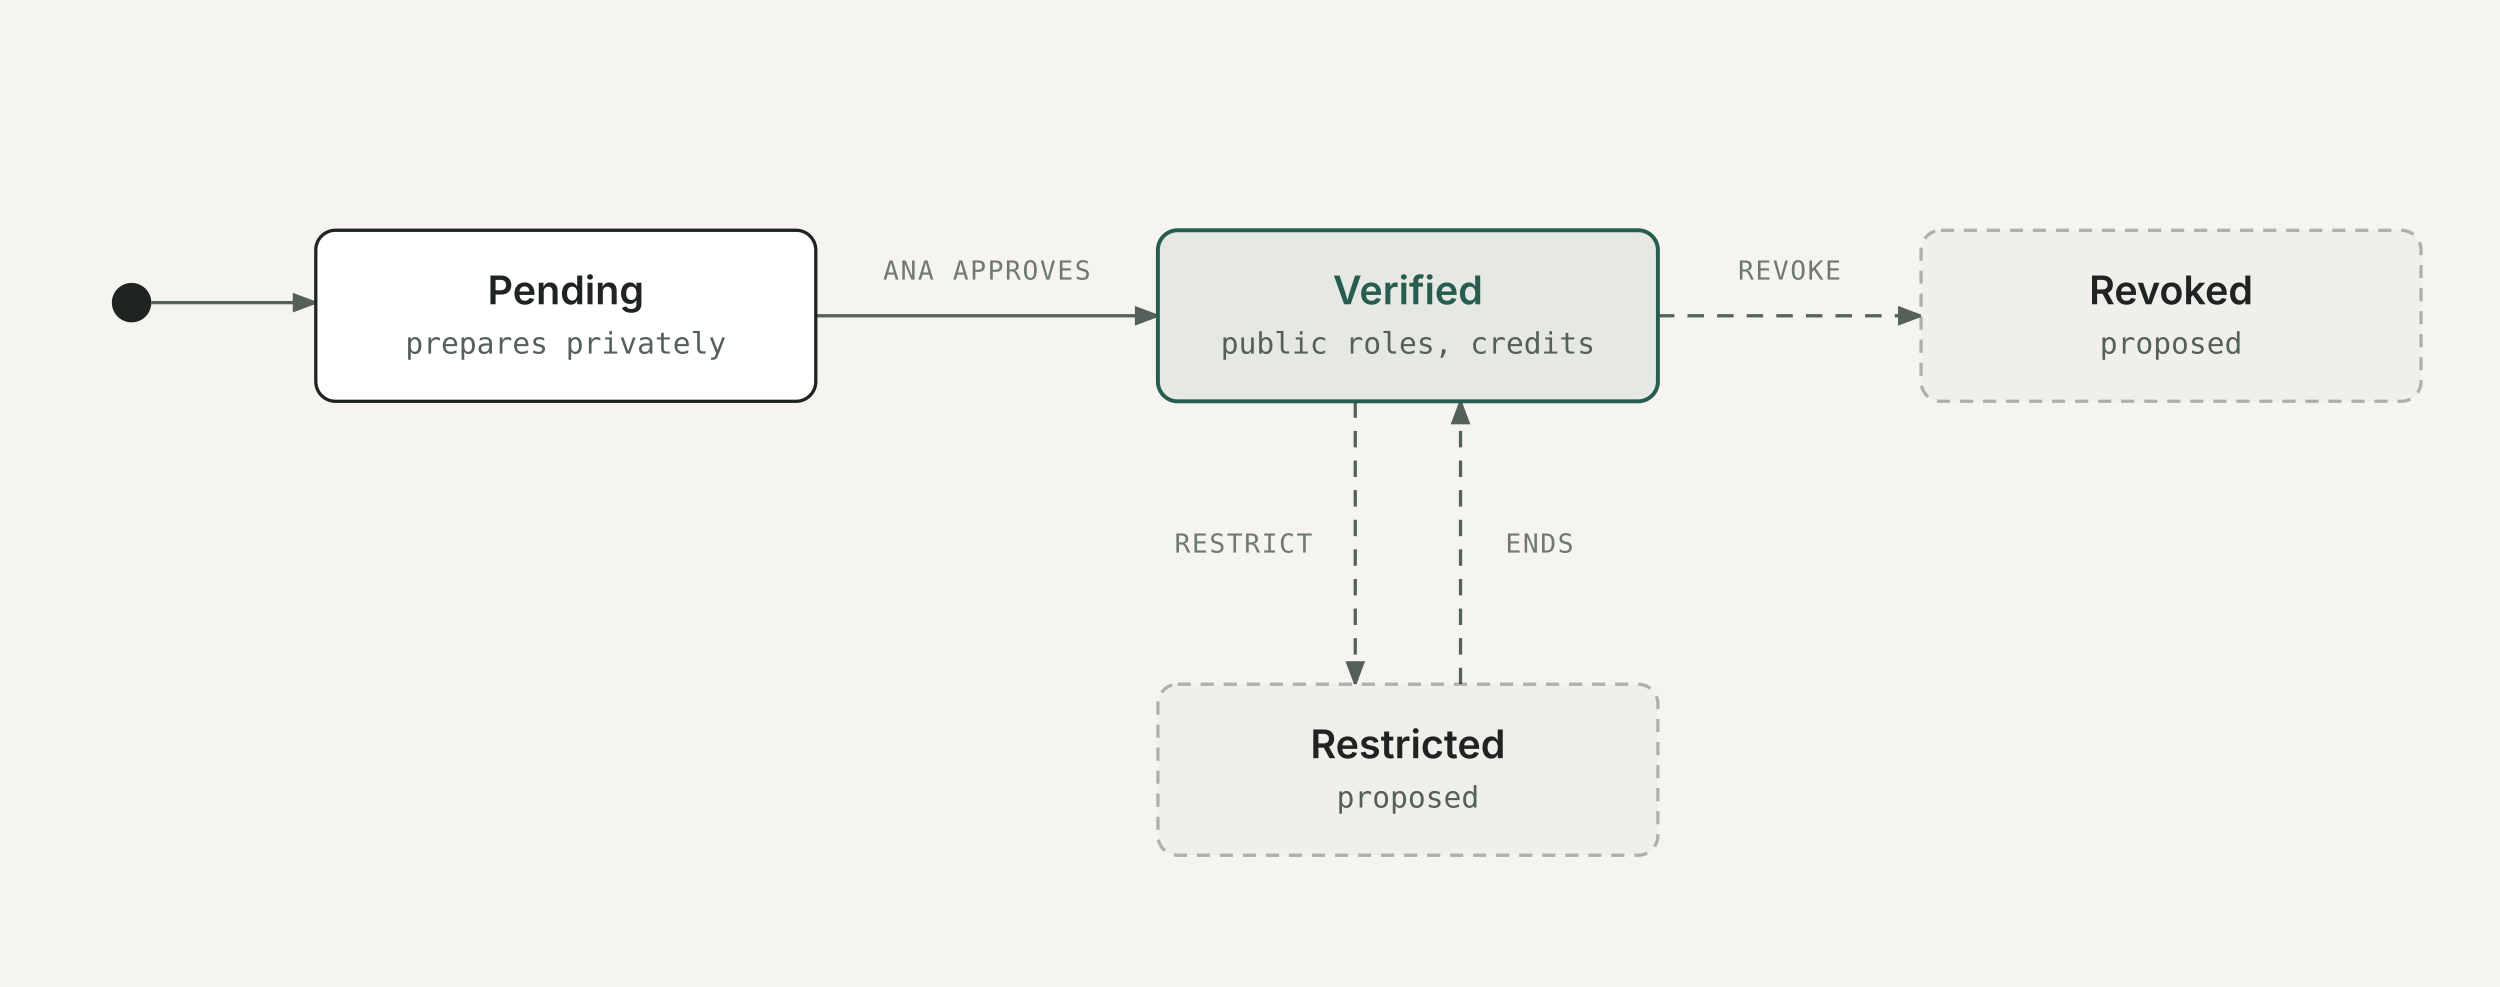
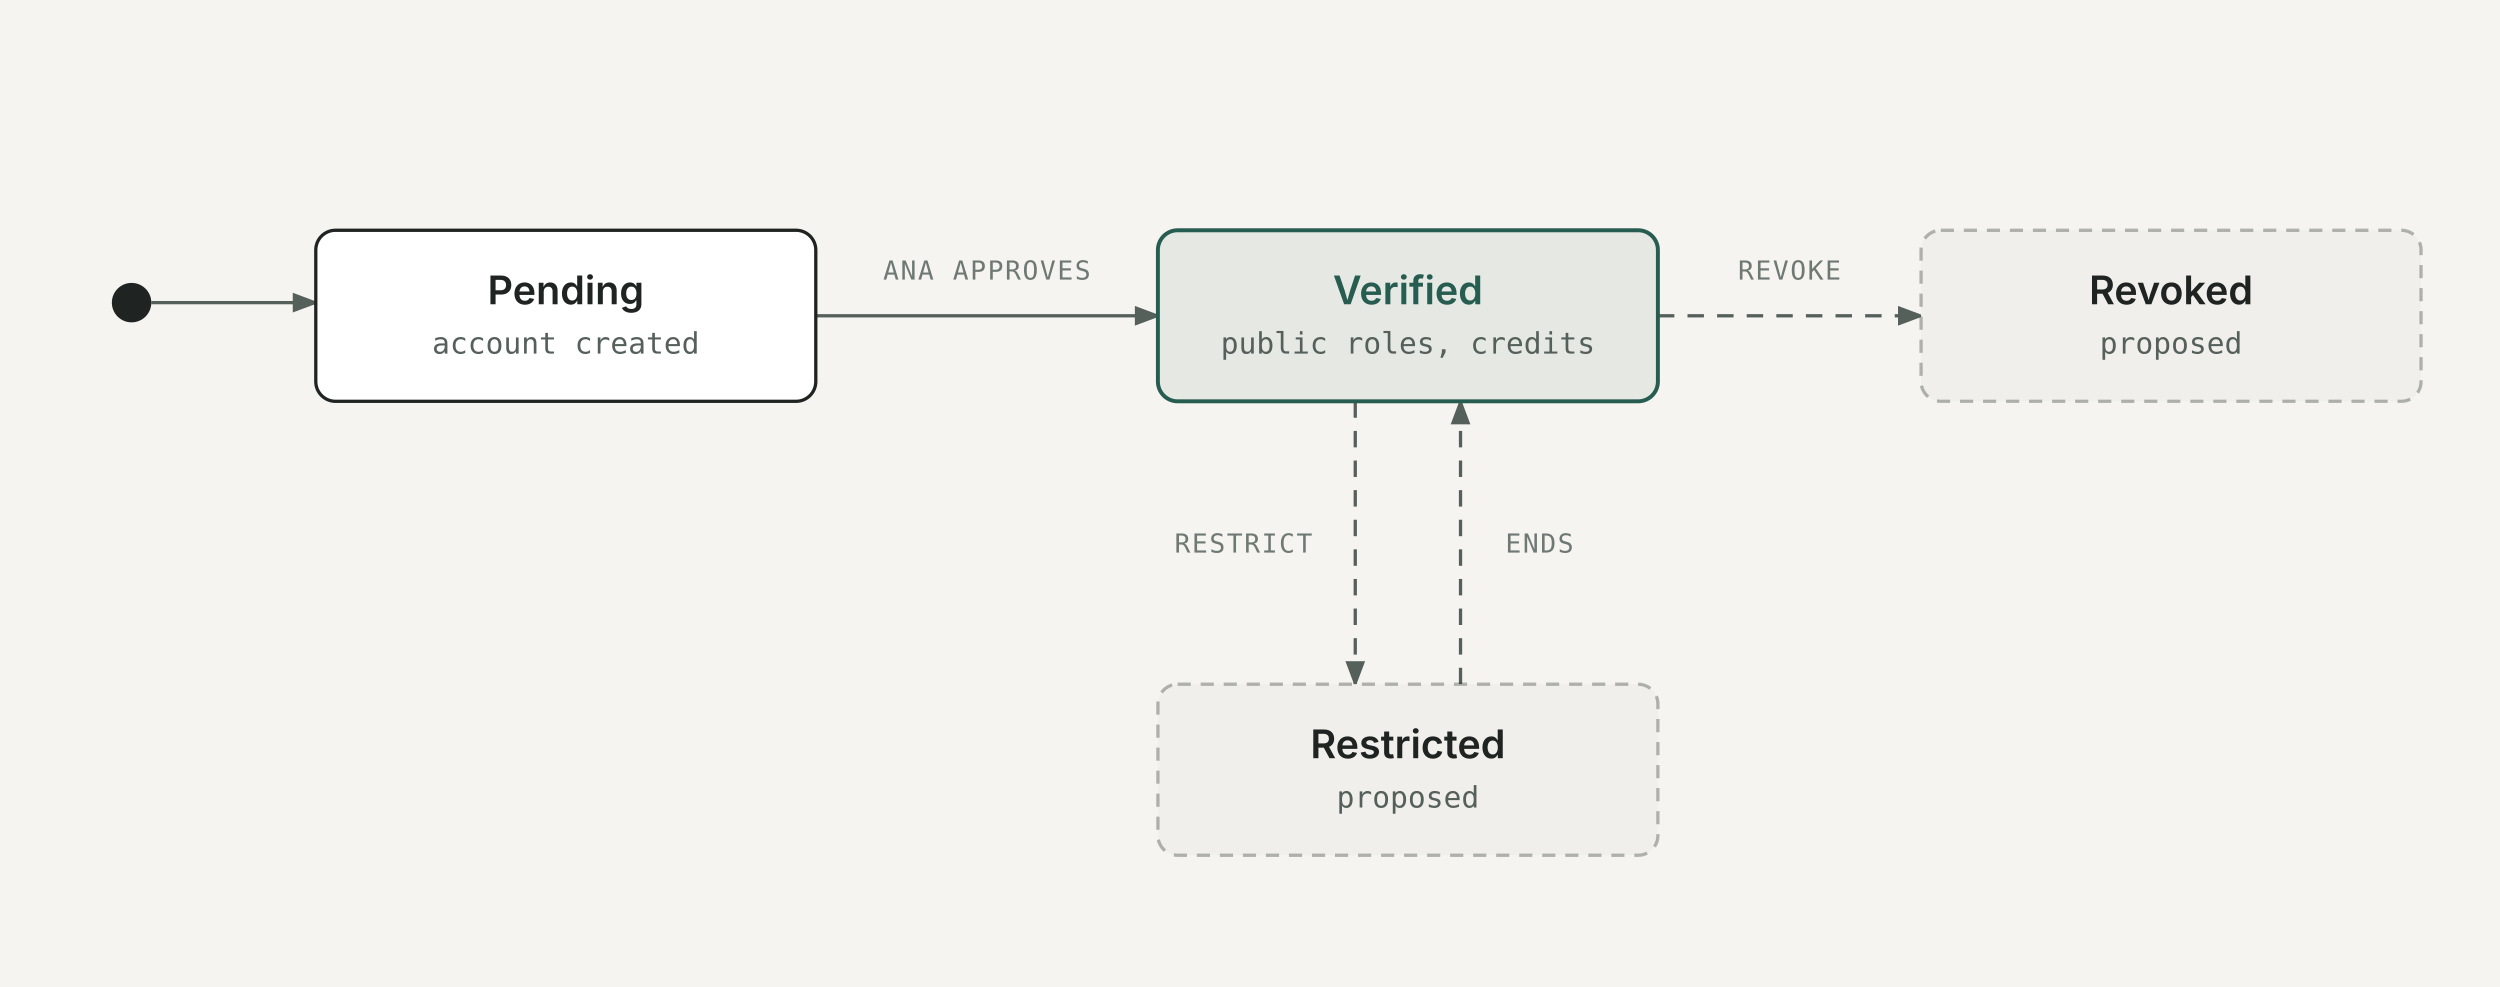
<svg xmlns="http://www.w3.org/2000/svg" id="ana-l-verify" class="dd" viewBox="0 0 760 300" width="760" role="img" aria-labelledby="ana-l-verify-title ana-l-verify-desc" style="min-width:760px;max-width:none">
  <style>#ana-l-verify .dd-paper{fill:#f6f4f0}#ana-l-verify .dd-mask{fill:#f6f4f0}#ana-l-verify .dd-node{fill:#ffffff;stroke:#1f2422}#ana-l-verify .dd-focal{fill:rgba(39,92,80,0.08);stroke:#275c50}#ana-l-verify .dd-opt{fill:rgba(31,36,34,0.02);stroke:rgba(31,36,34,0.32)}#ana-l-verify .dd-store{fill:rgba(31,36,34,0.05);stroke:#55605b}#ana-l-verify .dd-lane{fill:rgba(31,36,34,0.025);stroke:rgba(31,36,34,0.14)}#ana-l-verify .dd-rule{stroke:rgba(31,36,34,0.14)}#ana-l-verify .dd-name{fill:#1f2422}#ana-l-verify .dd-sub{fill:#55605b}#ana-l-verify .dd-soft{fill:#6f7974}#ana-l-verify .dd-acc{fill:#275c50}#ana-l-verify .dd-tag{stroke:#55605b}#ana-l-verify .dd-tagt{fill:#55605b}#ana-l-verify .dd-edge{stroke:#55605b}#ana-l-verify .dd-edge-acc{stroke:#275c50}#ana-l-verify .dd-mk{fill:#55605b}#ana-l-verify .dd-mk-acc{fill:#275c50}#ana-l-verify .dd-dot{fill:#1f2422}#ana-l-verify .dd-ring{stroke:#1f2422}@media (prefers-color-scheme: dark){:root:not([data-theme='light']) #ana-l-verify .dd-paper,svg#ana-l-verify:root .dd-paper{fill:#171a19}:root:not([data-theme='light']) #ana-l-verify .dd-mask,svg#ana-l-verify:root .dd-mask{fill:#171a19}:root:not([data-theme='light']) #ana-l-verify .dd-node,svg#ana-l-verify:root .dd-node{fill:#1f2321;stroke:#eef0ee}:root:not([data-theme='light']) #ana-l-verify .dd-focal,svg#ana-l-verify:root .dd-focal{fill:rgba(124,195,174,0.12);stroke:#7cc3ae}:root:not([data-theme='light']) #ana-l-verify .dd-opt,svg#ana-l-verify:root .dd-opt{fill:rgba(238,240,238,0.03);stroke:rgba(238,240,238,0.34)}:root:not([data-theme='light']) #ana-l-verify .dd-store,svg#ana-l-verify:root .dd-store{fill:rgba(238,240,238,0.06);stroke:#a9b2ad}:root:not([data-theme='light']) #ana-l-verify .dd-lane,svg#ana-l-verify:root .dd-lane{fill:rgba(238,240,238,0.03);stroke:rgba(238,240,238,0.14)}:root:not([data-theme='light']) #ana-l-verify .dd-rule,svg#ana-l-verify:root .dd-rule{stroke:rgba(238,240,238,0.14)}:root:not([data-theme='light']) #ana-l-verify .dd-name,svg#ana-l-verify:root .dd-name{fill:#eef0ee}:root:not([data-theme='light']) #ana-l-verify .dd-sub,svg#ana-l-verify:root .dd-sub{fill:#a9b2ad}:root:not([data-theme='light']) #ana-l-verify .dd-soft,svg#ana-l-verify:root .dd-soft{fill:#8f9993}:root:not([data-theme='light']) #ana-l-verify .dd-acc,svg#ana-l-verify:root .dd-acc{fill:#7cc3ae}:root:not([data-theme='light']) #ana-l-verify .dd-tag,svg#ana-l-verify:root .dd-tag{stroke:#a9b2ad}:root:not([data-theme='light']) #ana-l-verify .dd-tagt,svg#ana-l-verify:root .dd-tagt{fill:#a9b2ad}:root:not([data-theme='light']) #ana-l-verify .dd-edge,svg#ana-l-verify:root .dd-edge{stroke:#a9b2ad}:root:not([data-theme='light']) #ana-l-verify .dd-edge-acc,svg#ana-l-verify:root .dd-edge-acc{stroke:#7cc3ae}:root:not([data-theme='light']) #ana-l-verify .dd-mk,svg#ana-l-verify:root .dd-mk{fill:#a9b2ad}:root:not([data-theme='light']) #ana-l-verify .dd-mk-acc,svg#ana-l-verify:root .dd-mk-acc{fill:#7cc3ae}:root:not([data-theme='light']) #ana-l-verify .dd-dot,svg#ana-l-verify:root .dd-dot{fill:#eef0ee}:root:not([data-theme='light']) #ana-l-verify .dd-ring,svg#ana-l-verify:root .dd-ring{stroke:#eef0ee}}:root[data-theme='dark'] #ana-l-verify .dd-paper{fill:#171a19}:root[data-theme='dark'] #ana-l-verify .dd-mask{fill:#171a19}:root[data-theme='dark'] #ana-l-verify .dd-node{fill:#1f2321;stroke:#eef0ee}:root[data-theme='dark'] #ana-l-verify .dd-focal{fill:rgba(124,195,174,0.12);stroke:#7cc3ae}:root[data-theme='dark'] #ana-l-verify .dd-opt{fill:rgba(238,240,238,0.03);stroke:rgba(238,240,238,0.34)}:root[data-theme='dark'] #ana-l-verify .dd-store{fill:rgba(238,240,238,0.06);stroke:#a9b2ad}:root[data-theme='dark'] #ana-l-verify .dd-lane{fill:rgba(238,240,238,0.03);stroke:rgba(238,240,238,0.14)}:root[data-theme='dark'] #ana-l-verify .dd-rule{stroke:rgba(238,240,238,0.14)}:root[data-theme='dark'] #ana-l-verify .dd-name{fill:#eef0ee}:root[data-theme='dark'] #ana-l-verify .dd-sub{fill:#a9b2ad}:root[data-theme='dark'] #ana-l-verify .dd-soft{fill:#8f9993}:root[data-theme='dark'] #ana-l-verify .dd-acc{fill:#7cc3ae}:root[data-theme='dark'] #ana-l-verify .dd-tag{stroke:#a9b2ad}:root[data-theme='dark'] #ana-l-verify .dd-tagt{fill:#a9b2ad}:root[data-theme='dark'] #ana-l-verify .dd-edge{stroke:#a9b2ad}:root[data-theme='dark'] #ana-l-verify .dd-edge-acc{stroke:#7cc3ae}:root[data-theme='dark'] #ana-l-verify .dd-mk{fill:#a9b2ad}:root[data-theme='dark'] #ana-l-verify .dd-mk-acc{fill:#7cc3ae}:root[data-theme='dark'] #ana-l-verify .dd-dot{fill:#eef0ee}:root[data-theme='dark'] #ana-l-verify .dd-ring{stroke:#eef0ee}</style>
  <defs>
    <marker id="ana-l-verify-a" markerWidth="8" markerHeight="6" refX="7" refY="3" orient="auto">
      <polygon class="dd-mk" points="0 0, 8 3, 0 6" fill="#55605b" />
    </marker>
    <marker id="ana-l-verify-aa" markerWidth="8" markerHeight="6" refX="7" refY="3" orient="auto">
      <polygon class="dd-mk-acc" points="0 0, 8 3, 0 6" fill="#275c50" />
    </marker>
  </defs>
  <rect class="dd-paper" width="100%" height="100%" fill="#f6f4f0" />
  <path class="dd-edge" d="M46,92 L96,92" fill="none" stroke="#55605b" stroke-width="1" marker-end="url(#ana-l-verify-a)" />
  <path class="dd-edge" d="M248,96 L352,96" fill="none" stroke="#55605b" stroke-width="1" marker-end="url(#ana-l-verify-a)" />
  <path class="dd-edge" d="M504,96 L584,96" fill="none" stroke="#55605b" stroke-width="1" stroke-dasharray="5,4" marker-end="url(#ana-l-verify-a)" />
  <path class="dd-edge" d="M412,122 L412,208" fill="none" stroke="#55605b" stroke-width="1" stroke-dasharray="5,4" marker-end="url(#ana-l-verify-a)" />
  <path class="dd-edge" d="M444,208 L444,122" fill="none" stroke="#55605b" stroke-width="1" stroke-dasharray="5,4" marker-end="url(#ana-l-verify-a)" />
  <rect class="dd-mask" x="264" y="76" width="72" height="12" rx="2" fill="#f6f4f0" />
  <text x="300" y="85" class="dd-soft" fill="#6f7974" font-size="8" font-family="'Geist Mono', ui-monospace, Menlo, monospace" text-anchor="middle" letter-spacing="0.06em">ANA APPROVES</text>
  <rect class="dd-mask" x="524" y="76" width="40" height="12" rx="2" fill="#f6f4f0" />
  <text x="544" y="85" class="dd-soft" fill="#6f7974" font-size="8" font-family="'Geist Mono', ui-monospace, Menlo, monospace" text-anchor="middle" letter-spacing="0.06em">REVOKE</text>
  <rect class="dd-mask" x="352" y="159" width="52" height="12" rx="2" fill="#f6f4f0" />
  <text x="378" y="168" class="dd-soft" fill="#6f7974" font-size="8" font-family="'Geist Mono', ui-monospace, Menlo, monospace" text-anchor="middle" letter-spacing="0.06em">RESTRICT</text>
  <rect class="dd-mask" x="452" y="159" width="32" height="12" rx="2" fill="#f6f4f0" />
  <text x="468" y="168" class="dd-soft" fill="#6f7974" font-size="8" font-family="'Geist Mono', ui-monospace, Menlo, monospace" text-anchor="middle" letter-spacing="0.06em">ENDS</text>
  <circle class="dd-dot" cx="40" cy="92" r="6" fill="#1f2422" />
  <rect class="dd-mask" x="96" y="70" width="152" height="52" rx="6" fill="#f6f4f0" />
  <rect class="dd-node" x="96" y="70" width="152" height="52" rx="6" fill="#ffffff" stroke="#1f2422" stroke-width="1" />
  <text x="172" y="92.5" class="dd-name" fill="#1f2422" font-size="12" font-family="'Geist', system-ui, -apple-system, 'Segoe UI', sans-serif" text-anchor="middle" font-weight="600">Pending</text>
-   <text x="172" y="107.5" class="dd-sub" fill="#55605b" font-size="9" font-family="'Geist Mono', ui-monospace, Menlo, monospace" text-anchor="middle">prepares privately</text>
+   <text x="172" y="107.5" class="dd-sub" fill="#55605b" font-size="9" font-family="'Geist Mono', ui-monospace, Menlo, monospace" text-anchor="middle">account created</text>
  <rect class="dd-mask" x="352" y="70" width="152" height="52" rx="6" fill="#f6f4f0" />
  <rect class="dd-focal" x="352" y="70" width="152" height="52" rx="6" fill="rgba(39,92,80,0.08)" stroke="#275c50" stroke-width="1.2" />
  <text x="428" y="92.5" class="dd-acc" fill="#275c50" font-size="12" font-family="'Geist', system-ui, -apple-system, 'Segoe UI', sans-serif" text-anchor="middle" font-weight="600">Verified</text>
  <text x="428" y="107.5" class="dd-sub" fill="#55605b" font-size="9" font-family="'Geist Mono', ui-monospace, Menlo, monospace" text-anchor="middle">public roles, credits</text>
  <rect class="dd-mask" x="352" y="208" width="152" height="52" rx="6" fill="#f6f4f0" />
  <rect class="dd-opt" x="352" y="208" width="152" height="52" rx="6" fill="rgba(31,36,34,0.02)" stroke="rgba(31,36,34,0.32)" stroke-width="1" stroke-dasharray="4,3" />
  <text x="428" y="230.5" class="dd-name" fill="#1f2422" font-size="12" font-family="'Geist', system-ui, -apple-system, 'Segoe UI', sans-serif" text-anchor="middle" font-weight="600">Restricted</text>
  <text x="428" y="245.5" class="dd-sub" fill="#55605b" font-size="9" font-family="'Geist Mono', ui-monospace, Menlo, monospace" text-anchor="middle">proposed</text>
  <rect class="dd-mask" x="584" y="70" width="152" height="52" rx="6" fill="#f6f4f0" />
  <rect class="dd-opt" x="584" y="70" width="152" height="52" rx="6" fill="rgba(31,36,34,0.02)" stroke="rgba(31,36,34,0.32)" stroke-width="1" stroke-dasharray="4,3" />
  <text x="660" y="92.5" class="dd-name" fill="#1f2422" font-size="12" font-family="'Geist', system-ui, -apple-system, 'Segoe UI', sans-serif" text-anchor="middle" font-weight="600">Revoked</text>
  <text x="660" y="107.5" class="dd-sub" fill="#55605b" font-size="9" font-family="'Geist Mono', ui-monospace, Menlo, monospace" text-anchor="middle">proposed</text>
</svg>
